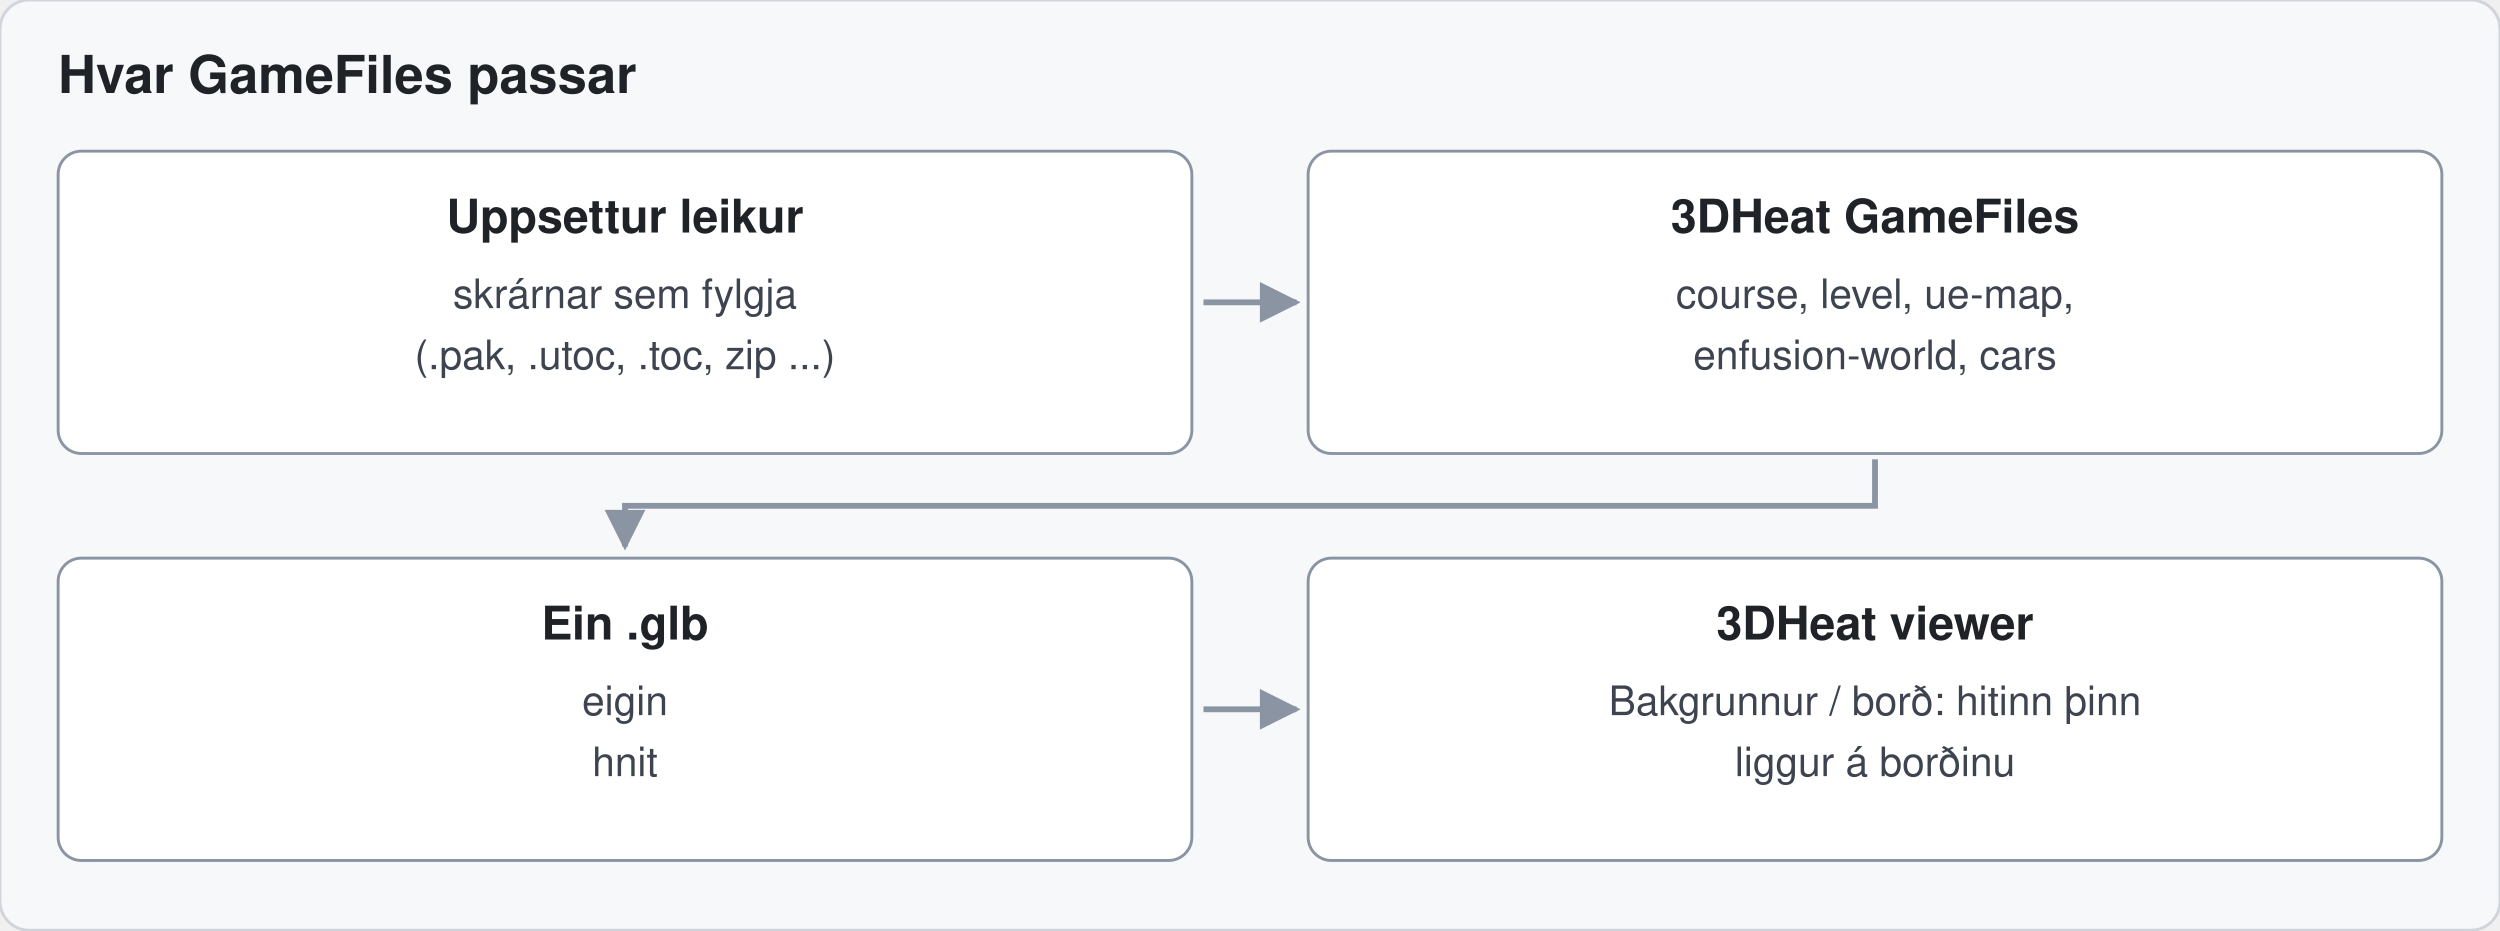
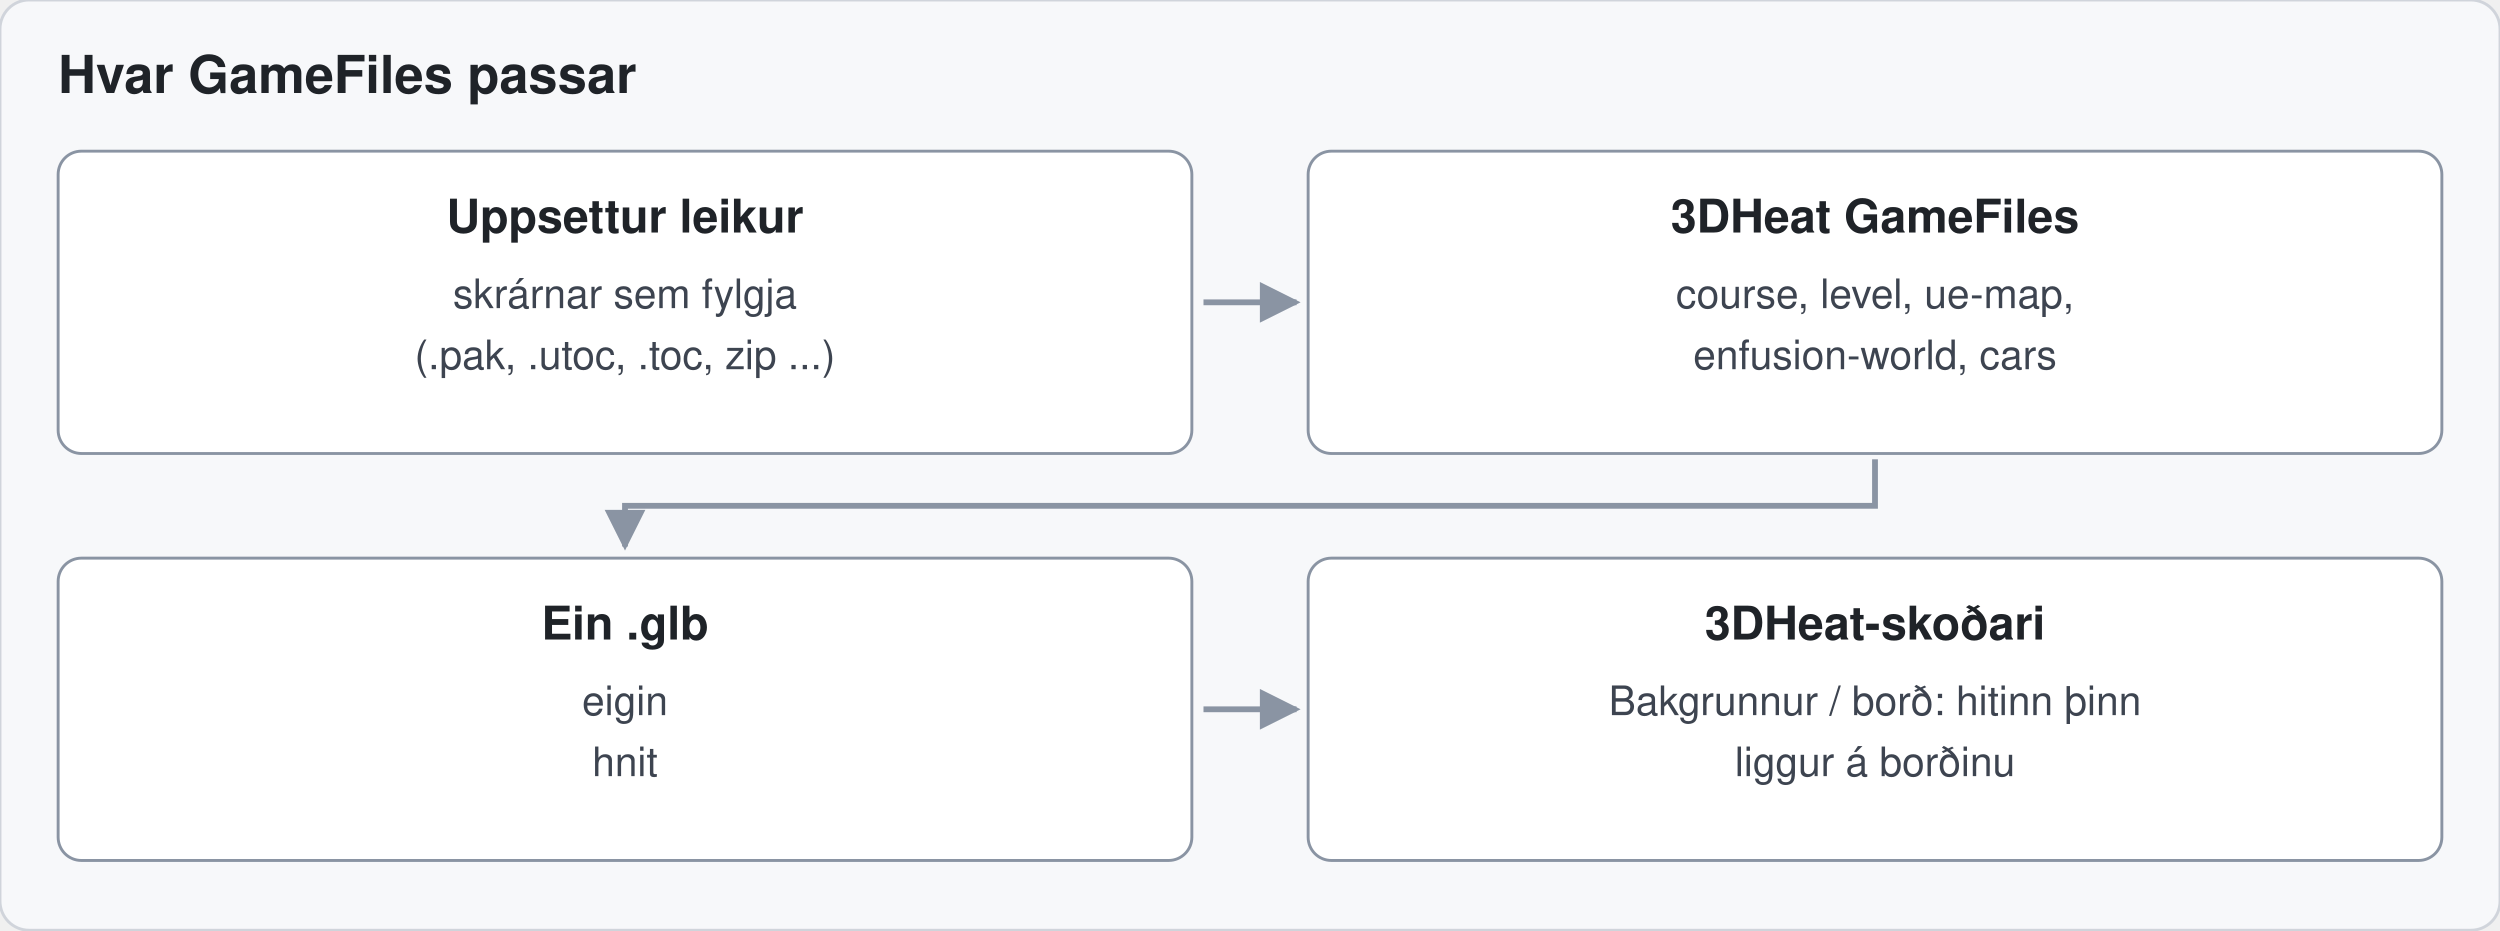
<svg xmlns="http://www.w3.org/2000/svg" width="860" height="320" viewBox="0 0 860 320" role="img" aria-label="Where GameFiles fits">
  <rect width="860" height="320" rx="10" fill="#f7f8fa" stroke="#d0d4db" />
  <defs>
    <marker id="a" viewBox="0 0 10 10" refX="9" refY="5" markerWidth="7" markerHeight="7" orient="auto-start-reverse">
      <path d="M0,0 L10,5 L0,10 z" fill="#8a94a3" />
    </marker>
  </defs>
  <text x="20" y="32" font-family="Segoe UI,Helvetica,Arial,sans-serif" font-size="18" font-weight="600" fill="#1f2328" text-anchor="start">Hvar GameFiles passar</text>
  <rect x="20" y="52" width="390" height="104" rx="8" fill="#ffffff" stroke="#8a94a3" />
  <text x="215" y="80" font-family="Segoe UI,Helvetica,Arial,sans-serif" font-size="16" font-weight="600" fill="#1f2328" text-anchor="middle">Uppsettur leikur</text>
  <text x="215" y="106" font-family="Segoe UI,Helvetica,Arial,sans-serif" font-size="14" font-weight="400" fill="#3d4450" text-anchor="middle">skrárnar sem fylgja</text>
  <text x="215" y="127" font-family="Segoe UI,Helvetica,Arial,sans-serif" font-size="14" font-weight="400" fill="#3d4450" text-anchor="middle">(.pak, .utoc, .toc, zip ...)</text>
  <rect x="450" y="52" width="390" height="104" rx="8" fill="#ffffff" stroke="#8a94a3" />
  <text x="645" y="80" font-family="Segoe UI,Helvetica,Arial,sans-serif" font-size="16" font-weight="600" fill="#1f2328" text-anchor="middle">3DHeat GameFiles</text>
  <text x="645" y="106" font-family="Segoe UI,Helvetica,Arial,sans-serif" font-size="14" font-weight="400" fill="#3d4450" text-anchor="middle">course, level, ue-map,</text>
  <text x="645" y="127" font-family="Segoe UI,Helvetica,Arial,sans-serif" font-size="14" font-weight="400" fill="#3d4450" text-anchor="middle">enfusion-world, cars</text>
  <rect x="20" y="192" width="390" height="104" rx="8" fill="#ffffff" stroke="#8a94a3" />
  <text x="215" y="220" font-family="Segoe UI,Helvetica,Arial,sans-serif" font-size="16" font-weight="600" fill="#1f2328" text-anchor="middle">Ein .glb</text>
  <text x="215" y="246" font-family="Segoe UI,Helvetica,Arial,sans-serif" font-size="14" font-weight="400" fill="#3d4450" text-anchor="middle">eigin</text>
  <text x="215" y="267" font-family="Segoe UI,Helvetica,Arial,sans-serif" font-size="14" font-weight="400" fill="#3d4450" text-anchor="middle">hnit</text>
  <rect x="450" y="192" width="390" height="104" rx="8" fill="#ffffff" stroke="#8a94a3" />
-   <text x="645" y="220" font-family="Segoe UI,Helvetica,Arial,sans-serif" font-size="16" font-weight="600" fill="#1f2328" text-anchor="middle">3DHeat viewer</text>
+   <text x="645" y="220" font-family="Segoe UI,Helvetica,Arial,sans-serif" font-size="16" font-weight="600" fill="#1f2328" text-anchor="middle">3DHeat-skoðari</text>
  <text x="645" y="246" font-family="Segoe UI,Helvetica,Arial,sans-serif" font-size="14" font-weight="400" fill="#3d4450" text-anchor="middle">Bakgrunnur / borð: hitinn þinn</text>
  <text x="645" y="267" font-family="Segoe UI,Helvetica,Arial,sans-serif" font-size="14" font-weight="400" fill="#3d4450" text-anchor="middle">liggur á borðinu</text>
  <line x1="414" y1="104.0" x2="446" y2="104.0" stroke="#8a94a3" stroke-width="2" marker-end="url(#a)" />
  <path d="M645,158 V174 H215 V188" fill="none" stroke="#8a94a3" stroke-width="2" marker-end="url(#a)" />
  <line x1="414" y1="244.0" x2="446" y2="244.0" stroke="#8a94a3" stroke-width="2" marker-end="url(#a)" />
</svg>
